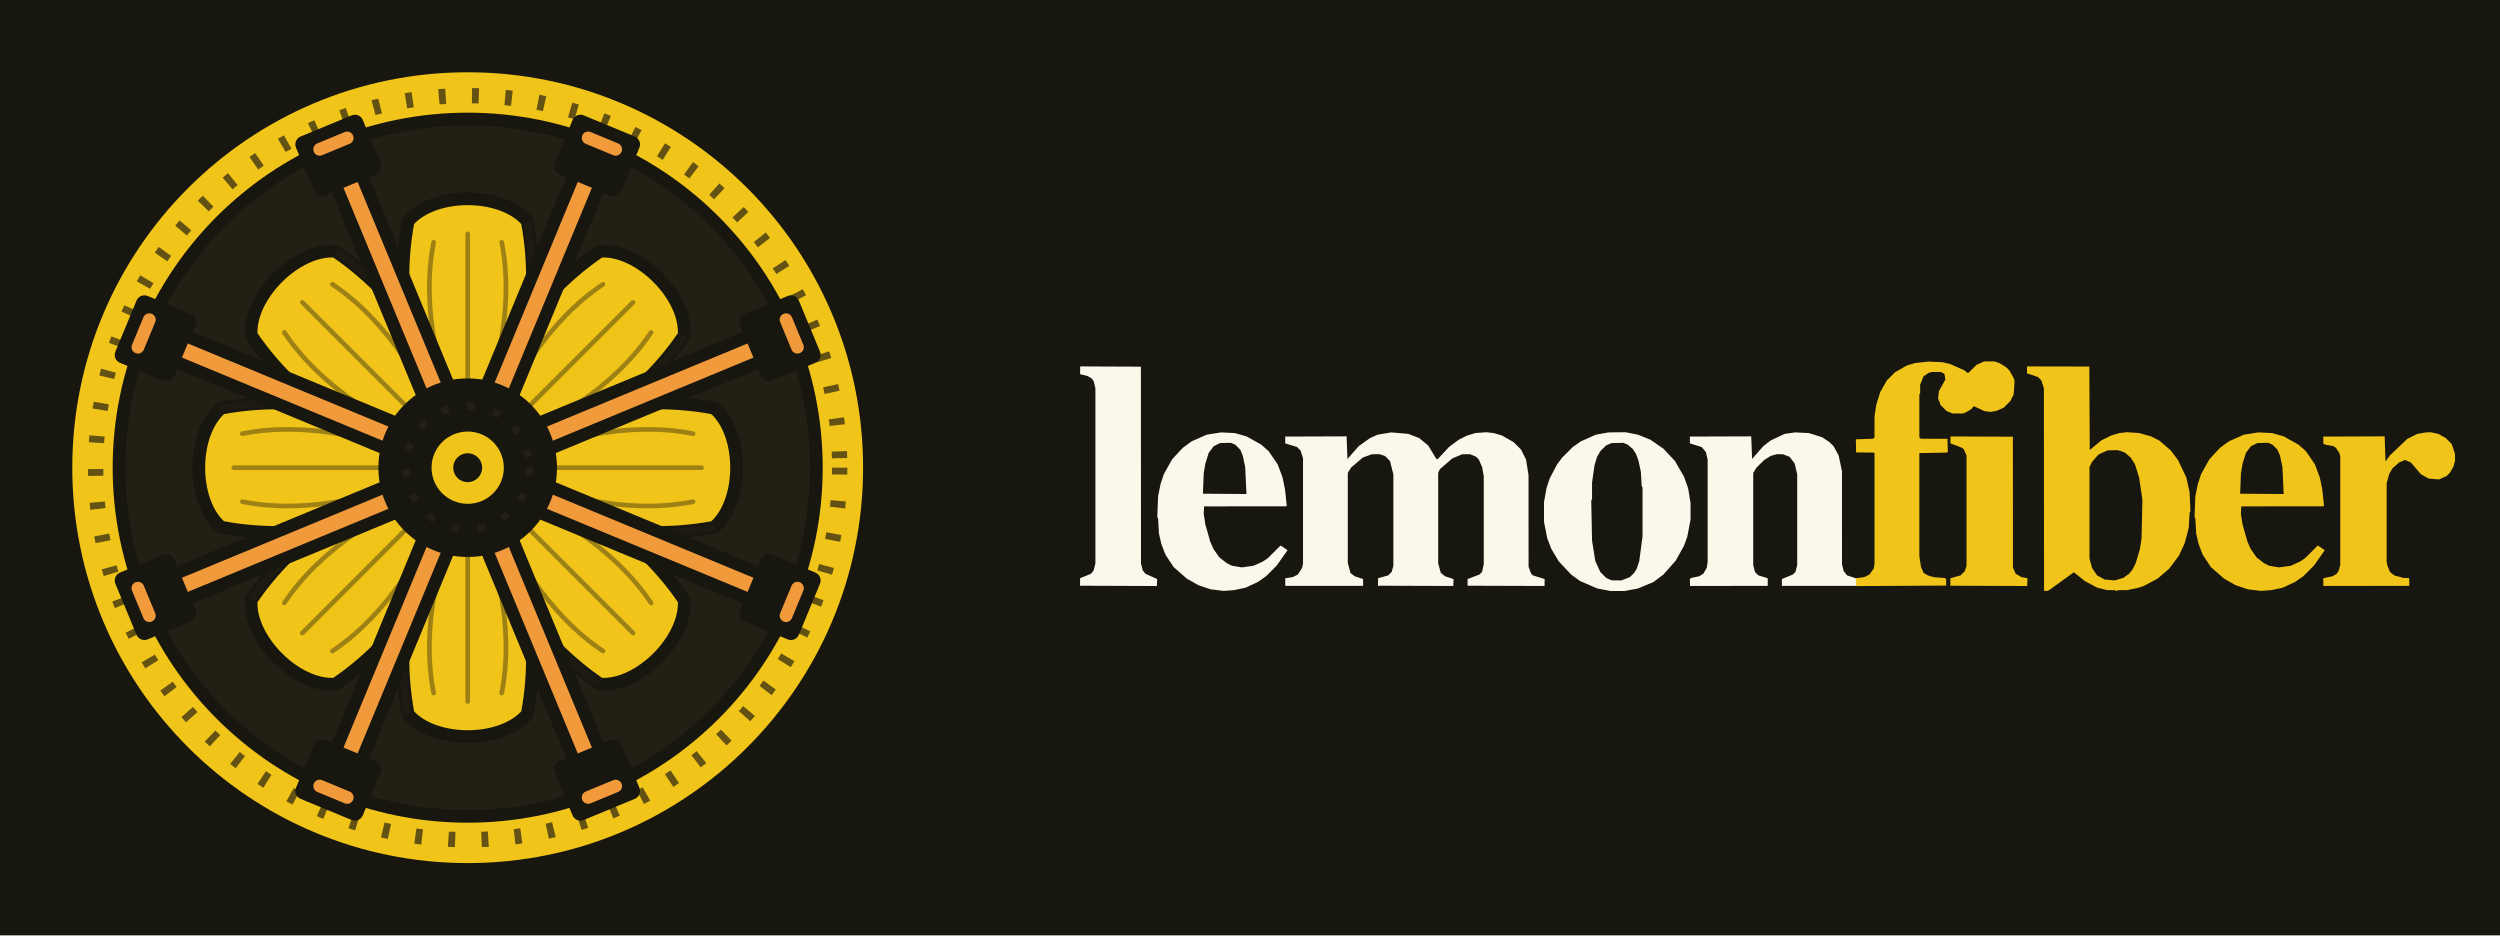
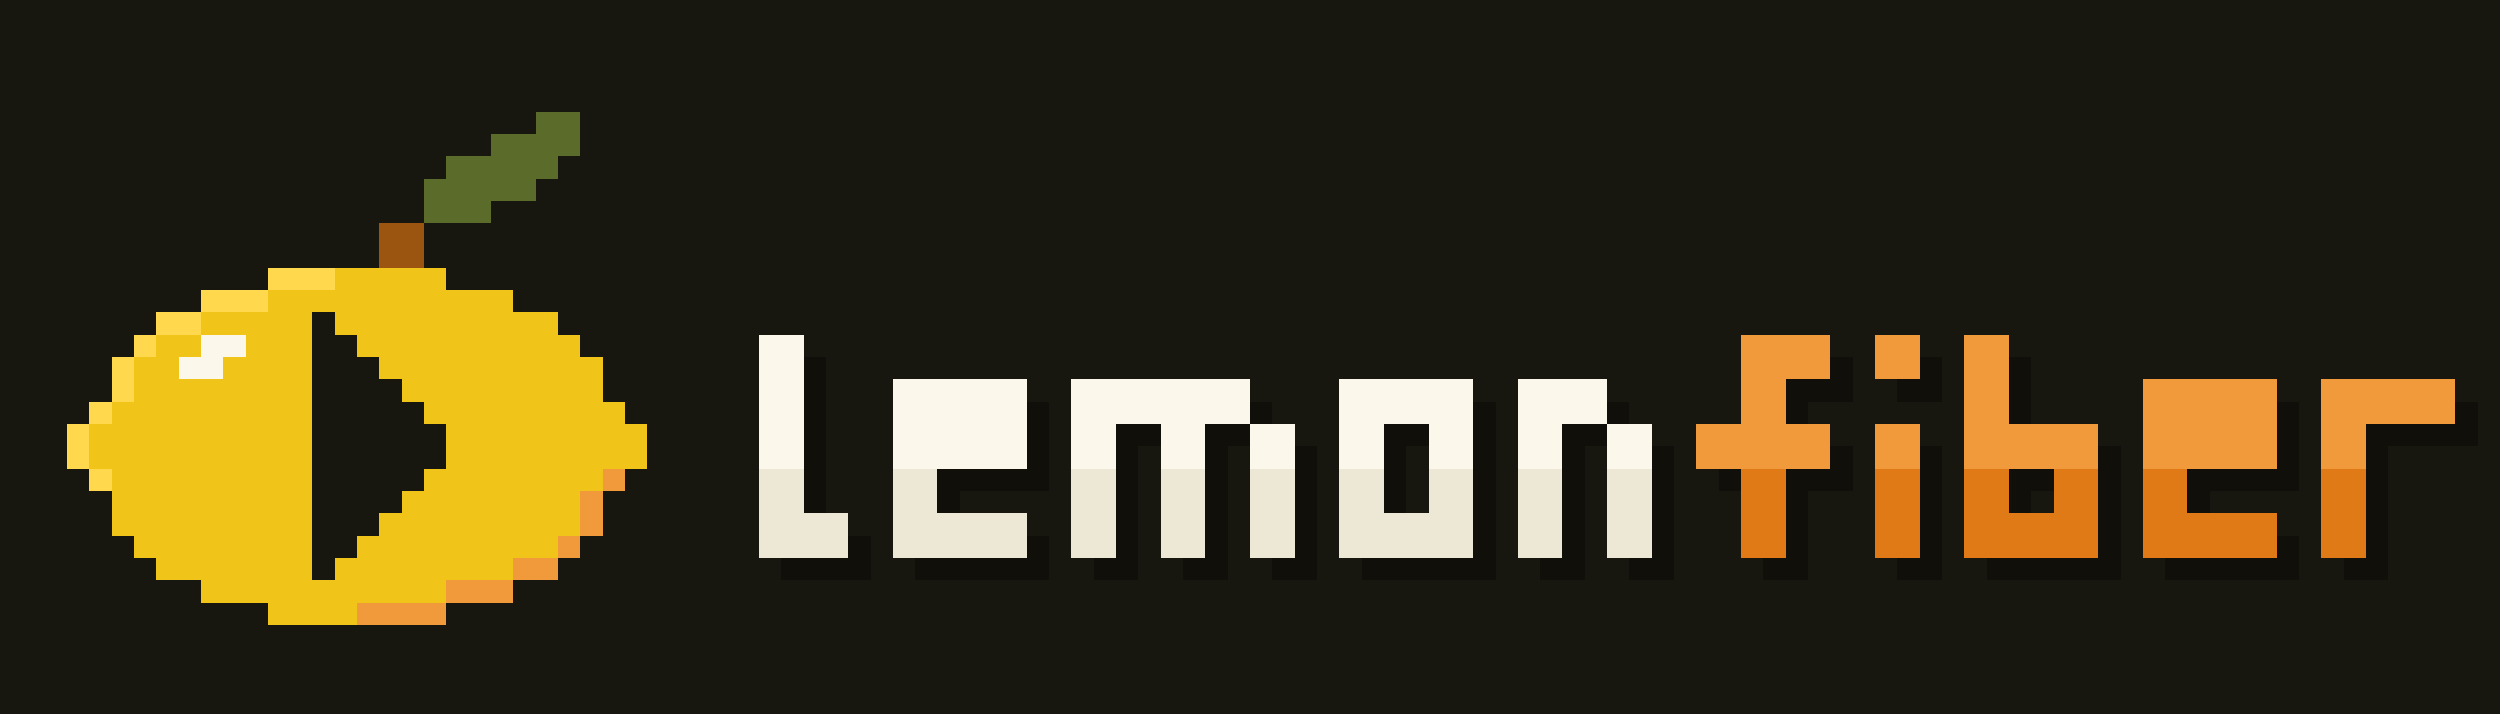
- <svg xmlns="http://www.w3.org/2000/svg" width="588" height="220" viewBox="0 0 588 220" role="img" aria-label="lemonfiber horizontal lockup">
-   <rect width="588" height="220" fill="#17160F" />
-   <g transform="translate(10 10)">
-     <circle cx="100" cy="100" r="97" fill="#17160F" />
-     <circle cx="100" cy="100" r="93" fill="#F0C419" />
-     <circle cx="100" cy="100" r="87.5" fill="none" stroke="#17160F" stroke-width="3.6" stroke-dasharray="1.6 6.2" opacity=".65" />
-     <circle cx="100" cy="100" r="82" fill="#241F14" />
-     <circle cx="100" cy="100" r="82" fill="none" stroke="#17160F" stroke-width="3" />
-     <g transform="rotate(0 100 100)">
-       <path d="M100,99 C112,84 118,63 114,42 C108,35 92,35 86,42 C82,63 88,84 100,99 Z" fill="#F0C419" stroke="#17160F" stroke-width="3" stroke-linejoin="round" />
-       <g fill="none" stroke="#17160F" stroke-width="1.1" opacity=".38" stroke-linecap="round">
-         <path d="M100,93 C107,80 111,62 108,47" />
-         <path d="M100,93 C100,77 100,59 100,45" />
-         <path d="M100,93 C93,80 89,62 92,47" />
-       </g>
-       <path d="M100,99 C112,84 118,63 114,42" fill="none" stroke="#241F14" stroke-width="1.7" opacity=".5" />
-     </g>
-     <g transform="rotate(45 100 100)">
-       <path d="M100,99 C112,84 118,63 114,42 C108,35 92,35 86,42 C82,63 88,84 100,99 Z" fill="#F0C419" stroke="#17160F" stroke-width="3" stroke-linejoin="round" />
-       <g fill="none" stroke="#17160F" stroke-width="1.1" opacity=".38" stroke-linecap="round">
-         <path d="M100,93 C107,80 111,62 108,47" />
-         <path d="M100,93 C100,77 100,59 100,45" />
-         <path d="M100,93 C93,80 89,62 92,47" />
-       </g>
-       <path d="M100,99 C112,84 118,63 114,42" fill="none" stroke="#241F14" stroke-width="1.7" opacity=".5" />
-     </g>
-     <g transform="rotate(90 100 100)">
-       <path d="M100,99 C112,84 118,63 114,42 C108,35 92,35 86,42 C82,63 88,84 100,99 Z" fill="#F0C419" stroke="#17160F" stroke-width="3" stroke-linejoin="round" />
-       <g fill="none" stroke="#17160F" stroke-width="1.1" opacity=".38" stroke-linecap="round">
-         <path d="M100,93 C107,80 111,62 108,47" />
-         <path d="M100,93 C100,77 100,59 100,45" />
-         <path d="M100,93 C93,80 89,62 92,47" />
-       </g>
-       <path d="M100,99 C112,84 118,63 114,42" fill="none" stroke="#241F14" stroke-width="1.7" opacity=".5" />
-     </g>
-     <g transform="rotate(135 100 100)">
-       <path d="M100,99 C112,84 118,63 114,42 C108,35 92,35 86,42 C82,63 88,84 100,99 Z" fill="#F0C419" stroke="#17160F" stroke-width="3" stroke-linejoin="round" />
-       <g fill="none" stroke="#17160F" stroke-width="1.1" opacity=".38" stroke-linecap="round">
-         <path d="M100,93 C107,80 111,62 108,47" />
-         <path d="M100,93 C100,77 100,59 100,45" />
-         <path d="M100,93 C93,80 89,62 92,47" />
-       </g>
-       <path d="M100,99 C112,84 118,63 114,42" fill="none" stroke="#241F14" stroke-width="1.7" opacity=".5" />
-     </g>
-     <g transform="rotate(180 100 100)">
-       <path d="M100,99 C112,84 118,63 114,42 C108,35 92,35 86,42 C82,63 88,84 100,99 Z" fill="#F0C419" stroke="#17160F" stroke-width="3" stroke-linejoin="round" />
-       <g fill="none" stroke="#17160F" stroke-width="1.1" opacity=".38" stroke-linecap="round">
-         <path d="M100,93 C107,80 111,62 108,47" />
-         <path d="M100,93 C100,77 100,59 100,45" />
-         <path d="M100,93 C93,80 89,62 92,47" />
-       </g>
-       <path d="M100,99 C112,84 118,63 114,42" fill="none" stroke="#241F14" stroke-width="1.7" opacity=".5" />
-     </g>
-     <g transform="rotate(225 100 100)">
-       <path d="M100,99 C112,84 118,63 114,42 C108,35 92,35 86,42 C82,63 88,84 100,99 Z" fill="#F0C419" stroke="#17160F" stroke-width="3" stroke-linejoin="round" />
-       <g fill="none" stroke="#17160F" stroke-width="1.1" opacity=".38" stroke-linecap="round">
-         <path d="M100,93 C107,80 111,62 108,47" />
-         <path d="M100,93 C100,77 100,59 100,45" />
-         <path d="M100,93 C93,80 89,62 92,47" />
-       </g>
-       <path d="M100,99 C112,84 118,63 114,42" fill="none" stroke="#241F14" stroke-width="1.7" opacity=".5" />
-     </g>
-     <g transform="rotate(270 100 100)">
-       <path d="M100,99 C112,84 118,63 114,42 C108,35 92,35 86,42 C82,63 88,84 100,99 Z" fill="#F0C419" stroke="#17160F" stroke-width="3" stroke-linejoin="round" />
-       <g fill="none" stroke="#17160F" stroke-width="1.1" opacity=".38" stroke-linecap="round">
-         <path d="M100,93 C107,80 111,62 108,47" />
-         <path d="M100,93 C100,77 100,59 100,45" />
-         <path d="M100,93 C93,80 89,62 92,47" />
-       </g>
-       <path d="M100,99 C112,84 118,63 114,42" fill="none" stroke="#241F14" stroke-width="1.7" opacity=".5" />
-     </g>
-     <g transform="rotate(315 100 100)">
-       <path d="M100,99 C112,84 118,63 114,42 C108,35 92,35 86,42 C82,63 88,84 100,99 Z" fill="#F0C419" stroke="#17160F" stroke-width="3" stroke-linejoin="round" />
-       <g fill="none" stroke="#17160F" stroke-width="1.1" opacity=".38" stroke-linecap="round">
-         <path d="M100,93 C107,80 111,62 108,47" />
-         <path d="M100,93 C100,77 100,59 100,45" />
-         <path d="M100,93 C93,80 89,62 92,47" />
-       </g>
-       <path d="M100,99 C112,84 118,63 114,42" fill="none" stroke="#241F14" stroke-width="1.7" opacity=".5" />
-     </g>
-     <g transform="rotate(22.5 100 100)">
-       <path d="M100,100 L100,27" stroke="#17160F" stroke-width="9.5" fill="none" />
-       <path d="M100,100 L100,27" stroke="#F09A3C" stroke-width="3.6" fill="none" />
-       <rect x="91.5" y="13" width="17" height="15" rx="2" fill="#17160F" />
-       <rect x="95" y="16" width="10" height="3" rx="1.5" fill="#F09A3C" />
-     </g>
-     <g transform="rotate(67.5 100 100)">
-       <path d="M100,100 L100,27" stroke="#17160F" stroke-width="9.5" fill="none" />
-       <path d="M100,100 L100,27" stroke="#F09A3C" stroke-width="3.6" fill="none" />
-       <rect x="91.5" y="13" width="17" height="15" rx="2" fill="#17160F" />
-       <rect x="95" y="16" width="10" height="3" rx="1.5" fill="#F09A3C" />
-     </g>
-     <g transform="rotate(112.5 100 100)">
-       <path d="M100,100 L100,27" stroke="#17160F" stroke-width="9.5" fill="none" />
-       <path d="M100,100 L100,27" stroke="#F09A3C" stroke-width="3.6" fill="none" />
-       <rect x="91.5" y="13" width="17" height="15" rx="2" fill="#17160F" />
-       <rect x="95" y="16" width="10" height="3" rx="1.5" fill="#F09A3C" />
-     </g>
-     <g transform="rotate(157.5 100 100)">
-       <path d="M100,100 L100,27" stroke="#17160F" stroke-width="9.5" fill="none" />
-       <path d="M100,100 L100,27" stroke="#F09A3C" stroke-width="3.6" fill="none" />
-       <rect x="91.5" y="13" width="17" height="15" rx="2" fill="#17160F" />
-       <rect x="95" y="16" width="10" height="3" rx="1.5" fill="#F09A3C" />
-     </g>
-     <g transform="rotate(202.5 100 100)">
-       <path d="M100,100 L100,27" stroke="#17160F" stroke-width="9.5" fill="none" />
-       <path d="M100,100 L100,27" stroke="#F09A3C" stroke-width="3.6" fill="none" />
-       <rect x="91.5" y="13" width="17" height="15" rx="2" fill="#17160F" />
-       <rect x="95" y="16" width="10" height="3" rx="1.5" fill="#F09A3C" />
-     </g>
-     <g transform="rotate(247.5 100 100)">
-       <path d="M100,100 L100,27" stroke="#17160F" stroke-width="9.5" fill="none" />
-       <path d="M100,100 L100,27" stroke="#F09A3C" stroke-width="3.6" fill="none" />
-       <rect x="91.5" y="13" width="17" height="15" rx="2" fill="#17160F" />
-       <rect x="95" y="16" width="10" height="3" rx="1.5" fill="#F09A3C" />
-     </g>
-     <g transform="rotate(292.5 100 100)">
-       <path d="M100,100 L100,27" stroke="#17160F" stroke-width="9.5" fill="none" />
-       <path d="M100,100 L100,27" stroke="#F09A3C" stroke-width="3.6" fill="none" />
-       <rect x="91.5" y="13" width="17" height="15" rx="2" fill="#17160F" />
-       <rect x="95" y="16" width="10" height="3" rx="1.5" fill="#F09A3C" />
-     </g>
-     <g transform="rotate(337.5 100 100)">
-       <path d="M100,100 L100,27" stroke="#17160F" stroke-width="9.5" fill="none" />
-       <path d="M100,100 L100,27" stroke="#F09A3C" stroke-width="3.6" fill="none" />
-       <rect x="91.5" y="13" width="17" height="15" rx="2" fill="#17160F" />
-       <rect x="95" y="16" width="10" height="3" rx="1.5" fill="#F09A3C" />
-     </g>
-     <circle cx="100" cy="100" r="21" fill="#17160F" />
-     <circle cx="100" cy="100" r="14.5" fill="none" stroke="#241F14" stroke-width="1.7" stroke-dasharray="1.8 4.4" />
-     <circle cx="100" cy="100" r="8.5" fill="#F0C419" />
-     <circle cx="100" cy="100" r="3.4" fill="#17160F" />
-   </g>
-   <g fill-rule="evenodd">
-     <path fill="#FBF7EA" d="M254.06,86.18L254.04,88L255.83,88.46L256.81,89.06L257.24,89.69L257.64,91.3L257.64,132.51L257.24,134.12L256.62,134.94L254.04,136L254.02,137.76L272.1,137.83L272.16,136.19L269.38,134.94L268.76,134.12L268.36,132.51L268.34,86.24L254.06,86.18ZM287.19,101.7L283.81,102.24L280.32,103.78L278.19,105.33L275.67,108.04L273.74,111.52L272.96,113.85L272.38,116.76L272.19,121.6L272.38,121.93L272.58,125.47L273.15,127.96L274.12,130.48L276.06,133.39L279.14,136.09L281.86,137.64L284.76,138.61L287.81,138.98L290.26,138.8L292.94,138.23L295.88,136.86L297.79,135.52L300.3,133L302.83,129.4L301.19,128.3L298.17,131.3L297,132.09L294.85,133.06L292.08,133.45L289.74,133.06L288.53,132.45L286.78,131.09L285.42,129.14L284.66,127.42L283.5,123.36L283.11,120.83L283.2,119.1L302.47,119.09L302.64,118.92L302.25,115.19L301.67,112.32L300.51,109.22L298.39,106.12L296.64,104.57L293.17,102.63L290.45,101.86L287.19,101.7ZM327.21,101.7L324.02,102.24L322.23,103.04L319.55,104.95L316.92,107.95L316.72,102.63L302.29,102.68L302.29,104.28L305.07,105.14L305.88,105.96L306.47,107.76L306.47,132.51L306.26,133.55L305.26,135.13L304.04,135.74L302.29,136L302.29,137.79L320.6,137.79L320.6,136.19L318.62,135.54L317.61,134.73L317,132.32L317,111.21L317.8,109.95L320.54,107.61L322.68,106.84L324.49,106.83L325.75,107.25L326.92,108.42L327.72,111.59L327.72,133.09L327.32,134.51L326.51,135.33L324.12,136L324.1,137.76L341.83,137.82L341.86,136.19L339.88,135.54L338.87,134.73L338.26,132.51L338.26,111.21L338.67,110.34L341.6,107.81L343.93,106.84L345.75,106.83L347.17,107.42L347.79,108.04L348.59,109.83L348.98,111.98L348.98,132.7L348.58,134.51L347.96,135.13L345.18,136.19L345.17,137.76L363.28,137.82L363.3,136.19L360.53,135.33L360.1,134.89L359.52,133.32L359.51,111.78L358.93,108.1L357.75,105.74L356,103.99L353.29,102.44L351.34,101.86L349.58,101.66L347.04,101.85L345.05,102.44L343.1,103.42L340.8,105.14L338.2,107.94L337.85,107.98L335.92,104.78L333.76,103.02L331.24,102.05L327.21,101.7ZM378.34,101.7L375.34,102.24L371.83,103.8L369.91,105.14L367.4,107.66L366.25,109.19L364.51,112.47L363.73,114.81L363.15,118.1L363.15,122.75L363.92,126.62L364.89,129.14L366.63,132.05L369.53,135.13L371.66,136.68L375.72,138.42L378.83,139L382.13,139L385.24,138.42L388.91,136.88L391.24,135.13L394.13,131.86L396.07,128.38L396.85,126.24L397.62,122.17L397.62,118.3L397.04,114.81L396.07,112.09L393.94,108.42L391.24,105.53L388.14,103.4L385.24,102.24L382.32,101.66L378.34,101.7ZM422.19,101.7L419.76,102.05L416.44,103.61L414.72,104.95L412.09,107.95L411.89,102.63L397.46,102.68L397.46,104.28L400.24,105.14L401.24,106.35L401.64,108.15L401.64,132.13L401.43,133.55L400.62,134.94L399.63,135.54L397.74,135.94L397.46,136.19L397.49,137.82L415.77,137.79L415.77,136L413.57,135.33L412.76,134.51L412.36,132.9L412.36,111.21L413.16,109.95L414.91,108.21L416.47,107.23L417.89,106.83L419.32,106.84L420.92,107.44L422.11,109.03L422.7,111.59L422.7,132.9L422.3,134.51L421.68,135.13L419.1,136.19L419.1,137.79L437.03,137.79L437.03,136.19L434.44,135.33L433.63,134.31L433.24,132.75L433.23,110.83L432.45,107.11L431.28,104.97L430.3,103.99L428.55,102.83L425.45,101.86L422.19,101.7ZM286.97,104.21L289.49,104.15L290.51,104.57L291.71,105.77L292.29,107.15L292.87,109.87L293.17,116.19L282.93,116.12L283.11,111.4L283.5,109.06L284.27,106.54L285.46,104.95L286.97,104.21ZM379.08,104.21L381.79,104.15L382.81,104.57L383.99,105.55L384.77,106.73L385.36,108.3L385.93,110.98L386.13,114.32L386.32,114.66L386.32,126.19L385.55,131.98L384.96,133.74L384.37,134.73L383.36,135.73L381.36,136.51L379.21,136.51L378.56,136.3L377.76,135.9L376.4,134.54L375.22,131.98L374.45,127.15L374.26,117.72L374.45,117.39L374.45,113.51L375.03,109.44L375.61,107.49L376.4,106.12L377.76,104.76L379.08,104.21Z" />
-     <path fill="#F0C419" d="M453.59,85.04L450.4,85.39L448.45,85.98L445.74,87.53L443.8,89.46L442.25,92.17L441.28,95.27L440.89,98L440.88,102.91L440.53,103.19L436.5,103.32L436.55,106.41L440.73,106.45L440.89,106.61L440.89,132.7L440.68,133.74L439.68,135.13L438.47,135.74L436.53,136L436.62,137.85L457.74,137.73L457.74,136.25L457.46,135.95L454.81,135.74L453.43,135.34L452.42,134.73L451.81,133.32L451.43,130.79L451.43,106.57L457.96,106.45L458.13,106.28L458.04,103.21L451.78,103.19L451.43,102.87L451.43,92.83L451.62,92.49L451.62,90.49L452.42,88.51L453.62,87.7L454.47,87.49L456.47,87.5L457.33,87.93L457.55,89.28L456.04,91.98L455.84,93.68L456.44,95.28L457.8,96.64L459.21,97.25L461.6,97.26L462.25,97.05L463.62,96.26L464.23,95.53L466.68,96.67L468.06,96.87L469.49,96.67L471.28,95.88L472.84,94.32L473.63,92.73L473.83,89.57L473.62,88.92L472.64,87.17L471.86,86.38L470.29,85.4L469.07,85L466.68,85.01L464.89,85.8L463.05,87.64L462.7,87.68L462.06,87.12L458.58,85.58L456.81,85.19L453.59,85.04ZM476.76,86.18L476.74,87.81L479.32,88.67L480.13,89.49L480.72,91.3L480.76,138.94L481.51,139L482,138.77L487.78,134.6L490.36,136.67L493.26,138.22L495.59,138.8L497.41,138.81L497.74,139L498.13,138.81L500.32,138.8L503,138.23L504.19,137.83L507.47,136.09L510.18,133.77L512.47,130.71L513.83,127.8L514.8,124.13L515,120.59L515.19,120.26L514.99,115.76L514.22,112.28L512.28,108.23L510.56,105.93L507.86,103.61L505.91,102.63L503.15,101.85L500.23,101.66L498.47,101.86L496.52,102.44L494.19,103.61L491.51,105.84L491.41,86.21L476.76,86.18ZM531.14,101.7L527.76,102.24L524.28,103.78L522.14,105.33L519.63,108.04L517.7,111.52L516.92,113.85L516.34,116.76L516.15,121.6L516.34,121.93L516.54,125.47L517.11,127.96L518.08,130.48L520.01,133.39L523.1,136.09L525.81,137.64L528.72,138.61L531.77,138.98L534.21,138.8L536.9,138.23L539.83,136.86L541.75,135.52L544.26,133L546.79,129.4L545.15,128.3L542.13,131.3L540.95,132.09L538.81,133.06L536.04,133.45L533.7,133.06L532.49,132.45L530.74,131.09L529.38,129.14L528.61,127.42L527.45,123.36L527.06,120.83L527.15,119.1L546.43,119.09L546.6,118.92L546.21,115.19L545.63,112.32L544.47,109.22L542.35,106.12L540.6,104.57L537.12,102.63L534.41,101.86L531.14,101.7ZM570.59,101.7L568.52,102.06L566.19,103.23L562.14,107.08L561.07,108.53L560.87,102.63L546.44,102.68L546.44,104.28L546.72,104.53L548.8,104.93L549.41,105.33L550.22,106.54L550.43,107.38L550.43,132.9L550.02,134.31L549.6,134.94L548.61,135.54L546.44,136L546.46,137.82L566.67,137.79L566.64,135.97L565.3,135.93L563.15,135.34L562.14,134.54L561.54,133.13L561.34,132.13L561.34,113.7L561.93,111.52L562.72,110.14L564.27,108.78L565.68,108.18L567.03,108.78L569.44,111.58L571.23,112.57L573.66,112.76L575.45,111.96L576.24,111.17L577.02,109.8L577.43,108.39L577.42,106.76L576.64,104.43L575.26,103.04L573.51,102.06L571.7,101.66L570.59,101.7ZM458.76,102.65L458.74,104.28L461.51,105.33L461.94,105.77L462.53,107.19L462.53,133.09L462.11,134.34L461.13,135.33L458.74,136L458.72,137.76L476.8,137.83L476.86,136L475.45,135.73L474.08,134.94L473.45,133.47L473.43,102.71L458.76,102.65ZM530.93,104.21L533.45,104.15L534.47,104.57L535.66,105.77L536.25,107.15L536.83,109.87L537.12,116.19L526.89,116.12L527.06,111.4L527.45,109.06L528.23,106.54L529.42,104.95L530.93,104.21ZM495.7,105.93L497.98,105.87L498.79,106.07L499.81,106.48L501.18,107.66L502.15,109.22L503.12,112.32L503.89,117.53L503.7,126.58L503.31,129.11L502.34,132.4L501.56,133.96L500.77,134.94L499.4,135.92L497.41,136.51L495.02,136.31L493.23,135.33L492.04,133.55L491.45,131.36L491.45,109.83L492.06,108.61L493.61,106.87L495.7,105.93Z" />
-   </g>
+ <svg xmlns="http://www.w3.org/2000/svg" width="896" height="256" viewBox="0 0 112 32" shape-rendering="crispEdges" role="img" aria-label="lemonfiber horizontal lockup on ink">
+   <rect x="0" y="0" width="112" height="5" fill="#17160F" />
+   <rect x="0" y="5" width="24" height="1" fill="#17160F" />
+   <rect x="24" y="5" width="2" height="2" fill="#5B6B2A" />
+   <rect x="26" y="5" width="86" height="10" fill="#17160F" />
+   <rect x="0" y="6" width="22" height="1" fill="#17160F" />
+   <rect x="22" y="6" width="2" height="3" fill="#5B6B2A" />
+   <rect x="0" y="7" width="20" height="1" fill="#17160F" />
+   <rect x="20" y="7" width="2" height="3" fill="#5B6B2A" />
+   <rect x="24" y="7" width="1" height="1" fill="#5B6B2A" />
+   <rect x="25" y="7" width="1" height="8" fill="#17160F" />
+   <rect x="0" y="8" width="19" height="2" fill="#17160F" />
+   <rect x="19" y="8" width="1" height="2" fill="#5B6B2A" />
+   <rect x="24" y="8" width="1" height="6" fill="#17160F" />
+   <rect x="22" y="9" width="2" height="4" fill="#17160F" />
+   <rect x="0" y="10" width="17" height="2" fill="#17160F" />
+   <rect x="17" y="10" width="2" height="2" fill="#9C5411" />
+   <rect x="19" y="10" width="3" height="2" fill="#17160F" />
+   <rect x="0" y="12" width="12" height="1" fill="#17160F" />
+   <rect x="12" y="12" width="3" height="1" fill="#FFD84D" />
+   <rect x="15" y="12" width="5" height="3" fill="#F0C419" />
+   <rect x="20" y="12" width="2" height="1" fill="#17160F" />
+   <rect x="0" y="13" width="9" height="1" fill="#17160F" />
+   <rect x="9" y="13" width="3" height="1" fill="#FFD84D" />
+   <rect x="12" y="13" width="3" height="1" fill="#F0C419" />
+   <rect x="20" y="13" width="3" height="13" fill="#F0C419" />
+   <rect x="23" y="13" width="1" height="1" fill="#17160F" />
+   <rect x="0" y="14" width="7" height="1" fill="#17160F" />
+   <rect x="7" y="14" width="2" height="1" fill="#FFD84D" />
+   <rect x="9" y="14" width="5" height="1" fill="#F0C419" />
+   <rect x="14" y="14" width="1" height="12" fill="#17160F" />
+   <rect x="23" y="14" width="2" height="11" fill="#F0C419" />
+   <rect x="0" y="15" width="6" height="1" fill="#17160F" />
+   <rect x="6" y="15" width="1" height="1" fill="#FFD84D" />
+   <rect x="7" y="15" width="2" height="1" fill="#F0C419" />
+   <rect x="9" y="15" width="2" height="1" fill="#FBF7EA" />
+   <rect x="11" y="15" width="3" height="12" fill="#F0C419" />
+   <rect x="15" y="15" width="1" height="10" fill="#17160F" />
+   <rect x="16" y="15" width="4" height="1" fill="#F0C419" />
+   <rect x="25" y="15" width="1" height="9" fill="#F0C419" />
+   <rect x="26" y="15" width="8" height="1" fill="#17160F" />
+   <rect x="34" y="15" width="2" height="6" fill="#FBF7EA" />
+   <rect x="36" y="15" width="42" height="1" fill="#17160F" />
+   <rect x="78" y="15" width="4" height="2" fill="#F09A3C" />
+   <rect x="82" y="15" width="2" height="1" fill="#17160F" />
+   <rect x="84" y="15" width="2" height="2" fill="#F09A3C" />
+   <rect x="86" y="15" width="2" height="1" fill="#17160F" />
+   <rect x="88" y="15" width="2" height="6" fill="#F09A3C" />
+   <rect x="90" y="15" width="22" height="1" fill="#17160F" />
+   <rect x="0" y="16" width="5" height="2" fill="#17160F" />
+   <rect x="5" y="16" width="1" height="2" fill="#FFD84D" />
+   <rect x="6" y="16" width="2" height="9" fill="#F0C419" />
+   <rect x="8" y="16" width="2" height="1" fill="#FBF7EA" />
+   <rect x="10" y="16" width="1" height="11" fill="#F0C419" />
+   <rect x="16" y="16" width="1" height="8" fill="#17160F" />
+   <rect x="17" y="16" width="3" height="1" fill="#F0C419" />
+   <rect x="26" y="16" width="1" height="6" fill="#F0C419" />
+   <rect x="27" y="16" width="7" height="2" fill="#17160F" />
+   <rect x="36" y="16" width="1" height="7" fill="#100F0A" />
+   <rect x="37" y="16" width="41" height="1" fill="#17160F" />
+   <rect x="82" y="16" width="1" height="2" fill="#100F0A" />
+   <rect x="83" y="16" width="1" height="16" fill="#17160F" />
+   <rect x="86" y="16" width="1" height="2" fill="#100F0A" />
+   <rect x="87" y="16" width="1" height="16" fill="#17160F" />
+   <rect x="90" y="16" width="1" height="3" fill="#100F0A" />
+   <rect x="91" y="16" width="21" height="1" fill="#17160F" />
+   <rect x="8" y="17" width="2" height="9" fill="#F0C419" />
+   <rect x="17" y="17" width="1" height="6" fill="#17160F" />
+   <rect x="18" y="17" width="2" height="1" fill="#F0C419" />
+   <rect x="37" y="17" width="3" height="6" fill="#17160F" />
+   <rect x="40" y="17" width="6" height="4" fill="#FBF7EA" />
+   <rect x="46" y="17" width="2" height="1" fill="#17160F" />
+   <rect x="48" y="17" width="8" height="2" fill="#FBF7EA" />
+   <rect x="56" y="17" width="4" height="1" fill="#17160F" />
+   <rect x="60" y="17" width="6" height="2" fill="#FBF7EA" />
+   <rect x="66" y="17" width="2" height="1" fill="#17160F" />
+   <rect x="68" y="17" width="4" height="2" fill="#FBF7EA" />
+   <rect x="72" y="17" width="6" height="1" fill="#17160F" />
+   <rect x="78" y="17" width="2" height="4" fill="#F09A3C" />
+   <rect x="80" y="17" width="2" height="1" fill="#100F0A" />
+   <rect x="84" y="17" width="1" height="2" fill="#17160F" />
+   <rect x="85" y="17" width="1" height="1" fill="#100F0A" />
+   <rect x="91" y="17" width="5" height="2" fill="#17160F" />
+   <rect x="96" y="17" width="6" height="4" fill="#F09A3C" />
+   <rect x="102" y="17" width="2" height="1" fill="#17160F" />
+   <rect x="104" y="17" width="6" height="2" fill="#F09A3C" />
+   <rect x="110" y="17" width="2" height="1" fill="#17160F" />
+   <rect x="0" y="18" width="4" height="1" fill="#17160F" />
+   <rect x="4" y="18" width="1" height="1" fill="#FFD84D" />
+   <rect x="5" y="18" width="1" height="6" fill="#F0C419" />
+   <rect x="18" y="18" width="1" height="4" fill="#17160F" />
+   <rect x="19" y="18" width="1" height="1" fill="#F0C419" />
+   <rect x="27" y="18" width="1" height="3" fill="#F0C419" />
+   <rect x="28" y="18" width="6" height="1" fill="#17160F" />
+   <rect x="46" y="18" width="1" height="4" fill="#100F0A" />
+   <rect x="47" y="18" width="1" height="14" fill="#17160F" />
+   <rect x="56" y="18" width="1" height="1" fill="#100F0A" />
+   <rect x="57" y="18" width="3" height="1" fill="#17160F" />
+   <rect x="66" y="18" width="1" height="8" fill="#100F0A" />
+   <rect x="67" y="18" width="1" height="14" fill="#17160F" />
+   <rect x="72" y="18" width="1" height="1" fill="#100F0A" />
+   <rect x="73" y="18" width="5" height="1" fill="#17160F" />
+   <rect x="80" y="18" width="1" height="1" fill="#100F0A" />
+   <rect x="81" y="18" width="2" height="1" fill="#17160F" />
+   <rect x="85" y="18" width="2" height="1" fill="#17160F" />
+   <rect x="102" y="18" width="1" height="4" fill="#100F0A" />
+   <rect x="103" y="18" width="1" height="14" fill="#17160F" />
+   <rect x="110" y="18" width="1" height="2" fill="#100F0A" />
+   <rect x="111" y="18" width="1" height="14" fill="#17160F" />
+   <rect x="0" y="19" width="3" height="13" fill="#17160F" />
+   <rect x="3" y="19" width="1" height="2" fill="#FFD84D" />
+   <rect x="4" y="19" width="1" height="2" fill="#F0C419" />
+   <rect x="19" y="19" width="1" height="2" fill="#17160F" />
+   <rect x="28" y="19" width="1" height="2" fill="#F0C419" />
+   <rect x="29" y="19" width="5" height="13" fill="#17160F" />
+   <rect x="48" y="19" width="2" height="2" fill="#FBF7EA" />
+   <rect x="50" y="19" width="2" height="1" fill="#100F0A" />
+   <rect x="52" y="19" width="2" height="2" fill="#FBF7EA" />
+   <rect x="54" y="19" width="2" height="1" fill="#100F0A" />
+   <rect x="56" y="19" width="2" height="2" fill="#FBF7EA" />
+   <rect x="58" y="19" width="2" height="1" fill="#17160F" />
+   <rect x="60" y="19" width="2" height="2" fill="#FBF7EA" />
+   <rect x="62" y="19" width="2" height="1" fill="#100F0A" />
+   <rect x="64" y="19" width="2" height="2" fill="#FBF7EA" />
+   <rect x="68" y="19" width="2" height="2" fill="#FBF7EA" />
+   <rect x="70" y="19" width="2" height="1" fill="#100F0A" />
+   <rect x="72" y="19" width="2" height="2" fill="#FBF7EA" />
+   <rect x="74" y="19" width="2" height="1" fill="#17160F" />
+   <rect x="76" y="19" width="2" height="2" fill="#F09A3C" />
+   <rect x="80" y="19" width="2" height="2" fill="#F09A3C" />
+   <rect x="82" y="19" width="1" height="1" fill="#17160F" />
+   <rect x="84" y="19" width="2" height="2" fill="#F09A3C" />
+   <rect x="86" y="19" width="1" height="1" fill="#17160F" />
+   <rect x="90" y="19" width="4" height="2" fill="#F09A3C" />
+   <rect x="94" y="19" width="2" height="1" fill="#17160F" />
+   <rect x="104" y="19" width="2" height="2" fill="#F09A3C" />
+   <rect x="106" y="19" width="4" height="1" fill="#100F0A" />
+   <rect x="50" y="20" width="1" height="6" fill="#100F0A" />
+   <rect x="51" y="20" width="1" height="12" fill="#17160F" />
+   <rect x="54" y="20" width="1" height="6" fill="#100F0A" />
+   <rect x="55" y="20" width="1" height="12" fill="#17160F" />
+   <rect x="58" y="20" width="1" height="6" fill="#100F0A" />
+   <rect x="59" y="20" width="1" height="12" fill="#17160F" />
+   <rect x="62" y="20" width="1" height="3" fill="#100F0A" />
+   <rect x="63" y="20" width="1" height="3" fill="#17160F" />
+   <rect x="70" y="20" width="1" height="6" fill="#100F0A" />
+   <rect x="71" y="20" width="1" height="12" fill="#17160F" />
+   <rect x="74" y="20" width="1" height="6" fill="#100F0A" />
+   <rect x="75" y="20" width="1" height="12" fill="#17160F" />
+   <rect x="82" y="20" width="1" height="2" fill="#100F0A" />
+   <rect x="86" y="20" width="1" height="6" fill="#100F0A" />
+   <rect x="94" y="20" width="1" height="6" fill="#100F0A" />
+   <rect x="95" y="20" width="1" height="12" fill="#17160F" />
+   <rect x="106" y="20" width="1" height="6" fill="#100F0A" />
+   <rect x="107" y="20" width="4" height="12" fill="#17160F" />
+   <rect x="3" y="21" width="1" height="11" fill="#17160F" />
+   <rect x="4" y="21" width="1" height="1" fill="#FFD84D" />
+   <rect x="19" y="21" width="1" height="6" fill="#F0C419" />
+   <rect x="27" y="21" width="1" height="1" fill="#F09A3C" />
+   <rect x="28" y="21" width="1" height="11" fill="#17160F" />
+   <rect x="34" y="21" width="2" height="4" fill="#EDE7D5" />
+   <rect x="40" y="21" width="2" height="4" fill="#EDE7D5" />
+   <rect x="42" y="21" width="4" height="1" fill="#100F0A" />
+   <rect x="48" y="21" width="2" height="4" fill="#EDE7D5" />
+   <rect x="52" y="21" width="2" height="4" fill="#EDE7D5" />
+   <rect x="56" y="21" width="2" height="4" fill="#EDE7D5" />
+   <rect x="60" y="21" width="2" height="4" fill="#EDE7D5" />
+   <rect x="64" y="21" width="2" height="4" fill="#EDE7D5" />
+   <rect x="68" y="21" width="2" height="4" fill="#EDE7D5" />
+   <rect x="72" y="21" width="2" height="4" fill="#EDE7D5" />
+   <rect x="76" y="21" width="1" height="11" fill="#17160F" />
+   <rect x="77" y="21" width="1" height="1" fill="#100F0A" />
+   <rect x="78" y="21" width="2" height="4" fill="#E07A17" />
+   <rect x="80" y="21" width="2" height="1" fill="#100F0A" />
+   <rect x="84" y="21" width="2" height="4" fill="#E07A17" />
+   <rect x="88" y="21" width="2" height="4" fill="#E07A17" />
+   <rect x="90" y="21" width="2" height="1" fill="#100F0A" />
+   <rect x="92" y="21" width="2" height="4" fill="#E07A17" />
+   <rect x="96" y="21" width="2" height="4" fill="#E07A17" />
+   <rect x="98" y="21" width="4" height="1" fill="#100F0A" />
+   <rect x="104" y="21" width="2" height="4" fill="#E07A17" />
+   <rect x="4" y="22" width="1" height="10" fill="#17160F" />
+   <rect x="18" y="22" width="1" height="5" fill="#F0C419" />
+   <rect x="26" y="22" width="1" height="2" fill="#F09A3C" />
+   <rect x="27" y="22" width="1" height="10" fill="#17160F" />
+   <rect x="42" y="22" width="1" height="1" fill="#100F0A" />
+   <rect x="43" y="22" width="4" height="1" fill="#17160F" />
+   <rect x="77" y="22" width="1" height="10" fill="#17160F" />
+   <rect x="80" y="22" width="1" height="4" fill="#100F0A" />
+   <rect x="81" y="22" width="2" height="10" fill="#17160F" />
+   <rect x="90" y="22" width="1" height="1" fill="#100F0A" />
+   <rect x="91" y="22" width="1" height="1" fill="#17160F" />
+   <rect x="98" y="22" width="1" height="1" fill="#100F0A" />
+   <rect x="99" y="22" width="4" height="1" fill="#17160F" />
+   <rect x="17" y="23" width="1" height="4" fill="#F0C419" />
+   <rect x="36" y="23" width="2" height="2" fill="#EDE7D5" />
+   <rect x="38" y="23" width="2" height="1" fill="#17160F" />
+   <rect x="42" y="23" width="4" height="2" fill="#EDE7D5" />
+   <rect x="46" y="23" width="1" height="1" fill="#17160F" />
+   <rect x="62" y="23" width="2" height="2" fill="#EDE7D5" />
+   <rect x="90" y="23" width="2" height="2" fill="#E07A17" />
+   <rect x="98" y="23" width="4" height="2" fill="#E07A17" />
+   <rect x="102" y="23" width="1" height="1" fill="#17160F" />
+   <rect x="5" y="24" width="1" height="8" fill="#17160F" />
+   <rect x="16" y="24" width="1" height="3" fill="#F0C419" />
+   <rect x="25" y="24" width="1" height="1" fill="#F09A3C" />
+   <rect x="26" y="24" width="1" height="8" fill="#17160F" />
+   <rect x="38" y="24" width="1" height="2" fill="#100F0A" />
+   <rect x="39" y="24" width="1" height="8" fill="#17160F" />
+   <rect x="46" y="24" width="1" height="2" fill="#100F0A" />
+   <rect x="102" y="24" width="1" height="2" fill="#100F0A" />
+   <rect x="6" y="25" width="1" height="7" fill="#17160F" />
+   <rect x="7" y="25" width="1" height="1" fill="#F0C419" />
+   <rect x="15" y="25" width="1" height="3" fill="#F0C419" />
+   <rect x="23" y="25" width="2" height="1" fill="#F09A3C" />
+   <rect x="25" y="25" width="1" height="7" fill="#17160F" />
+   <rect x="34" y="25" width="1" height="7" fill="#17160F" />
+   <rect x="35" y="25" width="3" height="1" fill="#100F0A" />
+   <rect x="40" y="25" width="1" height="7" fill="#17160F" />
+   <rect x="41" y="25" width="5" height="1" fill="#100F0A" />
+   <rect x="48" y="25" width="1" height="7" fill="#17160F" />
+   <rect x="49" y="25" width="1" height="1" fill="#100F0A" />
+   <rect x="52" y="25" width="1" height="7" fill="#17160F" />
+   <rect x="53" y="25" width="1" height="1" fill="#100F0A" />
+   <rect x="56" y="25" width="1" height="7" fill="#17160F" />
+   <rect x="57" y="25" width="1" height="1" fill="#100F0A" />
+   <rect x="60" y="25" width="1" height="7" fill="#17160F" />
+   <rect x="61" y="25" width="5" height="1" fill="#100F0A" />
+   <rect x="68" y="25" width="1" height="7" fill="#17160F" />
+   <rect x="69" y="25" width="1" height="1" fill="#100F0A" />
+   <rect x="72" y="25" width="1" height="7" fill="#17160F" />
+   <rect x="73" y="25" width="1" height="1" fill="#100F0A" />
+   <rect x="78" y="25" width="1" height="7" fill="#17160F" />
+   <rect x="79" y="25" width="1" height="1" fill="#100F0A" />
+   <rect x="84" y="25" width="1" height="7" fill="#17160F" />
+   <rect x="85" y="25" width="1" height="1" fill="#100F0A" />
+   <rect x="88" y="25" width="1" height="7" fill="#17160F" />
+   <rect x="89" y="25" width="5" height="1" fill="#100F0A" />
+   <rect x="96" y="25" width="1" height="7" fill="#17160F" />
+   <rect x="97" y="25" width="5" height="1" fill="#100F0A" />
+   <rect x="104" y="25" width="1" height="7" fill="#17160F" />
+   <rect x="105" y="25" width="1" height="1" fill="#100F0A" />
+   <rect x="7" y="26" width="2" height="6" fill="#17160F" />
+   <rect x="9" y="26" width="1" height="1" fill="#F0C419" />
+   <rect x="14" y="26" width="1" height="2" fill="#F0C419" />
+   <rect x="20" y="26" width="3" height="1" fill="#F09A3C" />
+   <rect x="23" y="26" width="2" height="6" fill="#17160F" />
+   <rect x="35" y="26" width="4" height="6" fill="#17160F" />
+   <rect x="41" y="26" width="6" height="6" fill="#17160F" />
+   <rect x="49" y="26" width="2" height="6" fill="#17160F" />
+   <rect x="53" y="26" width="2" height="6" fill="#17160F" />
+   <rect x="57" y="26" width="2" height="6" fill="#17160F" />
+   <rect x="61" y="26" width="6" height="6" fill="#17160F" />
+   <rect x="69" y="26" width="2" height="6" fill="#17160F" />
+   <rect x="73" y="26" width="2" height="6" fill="#17160F" />
+   <rect x="79" y="26" width="2" height="6" fill="#17160F" />
+   <rect x="85" y="26" width="2" height="6" fill="#17160F" />
+   <rect x="89" y="26" width="6" height="6" fill="#17160F" />
+   <rect x="97" y="26" width="6" height="6" fill="#17160F" />
+   <rect x="105" y="26" width="2" height="6" fill="#17160F" />
+   <rect x="9" y="27" width="3" height="5" fill="#17160F" />
+   <rect x="12" y="27" width="2" height="1" fill="#F0C419" />
+   <rect x="16" y="27" width="4" height="1" fill="#F09A3C" />
+   <rect x="20" y="27" width="3" height="5" fill="#17160F" />
+   <rect x="12" y="28" width="8" height="4" fill="#17160F" />
</svg>
